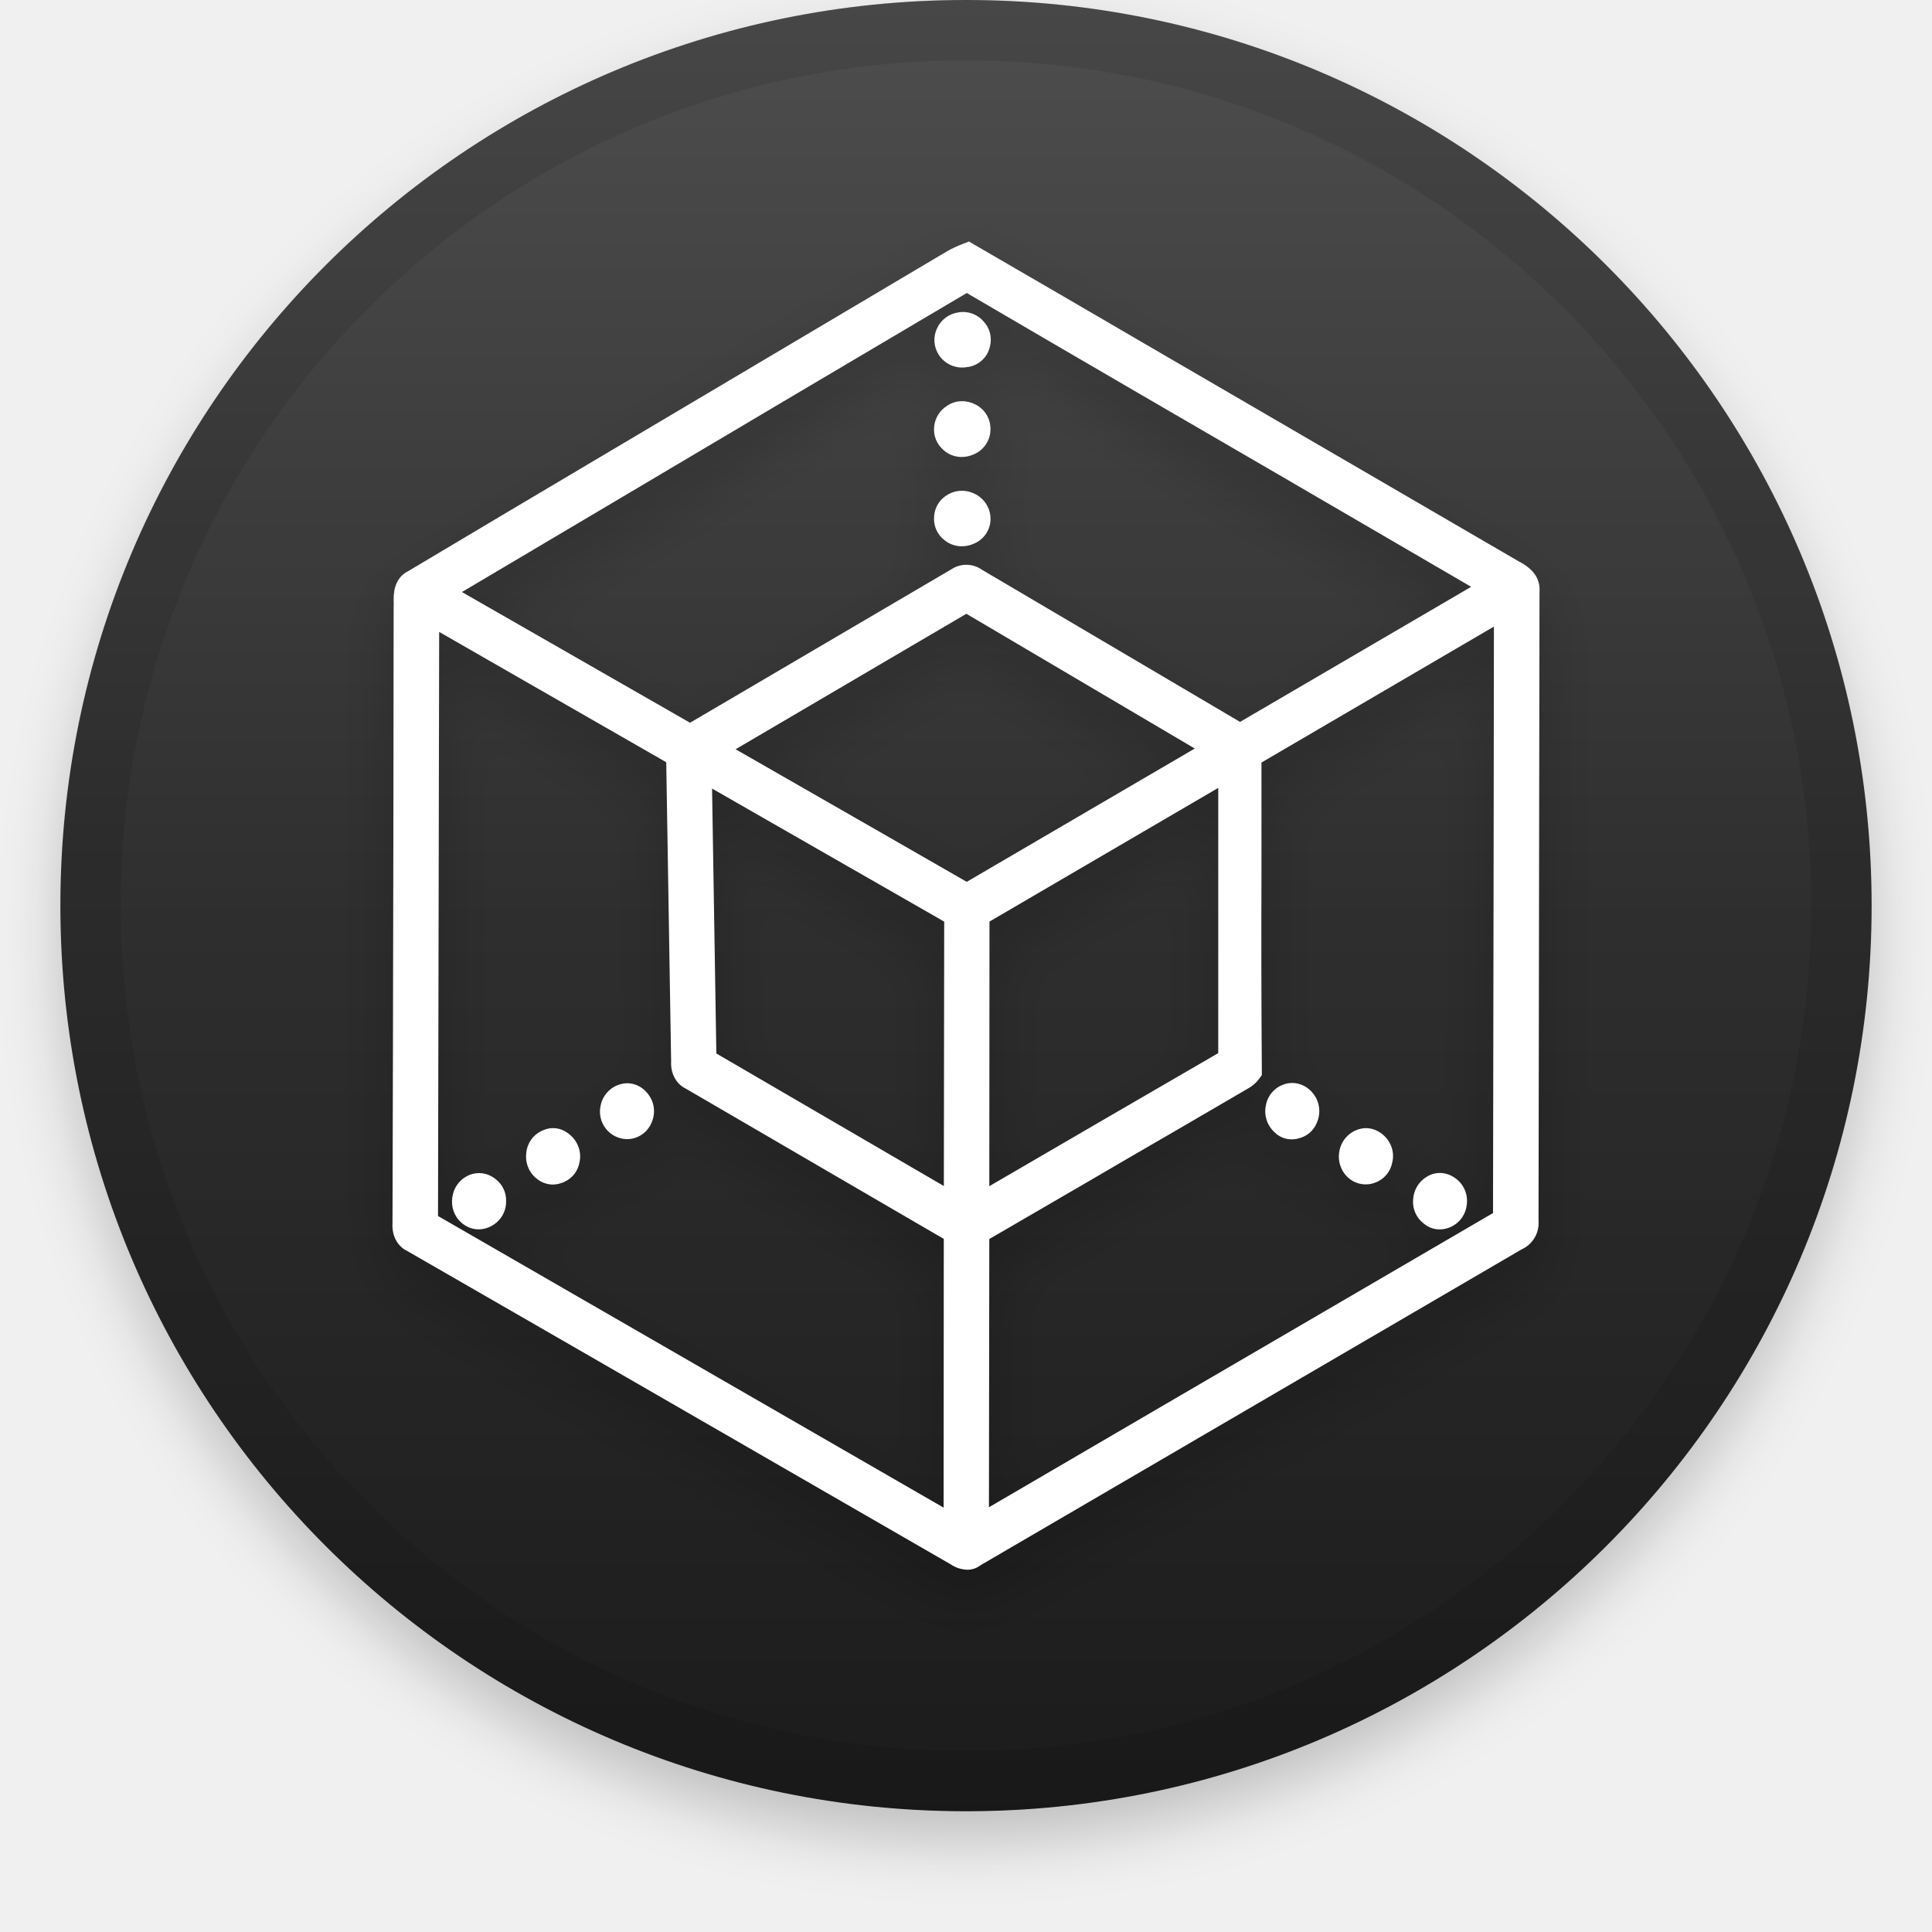
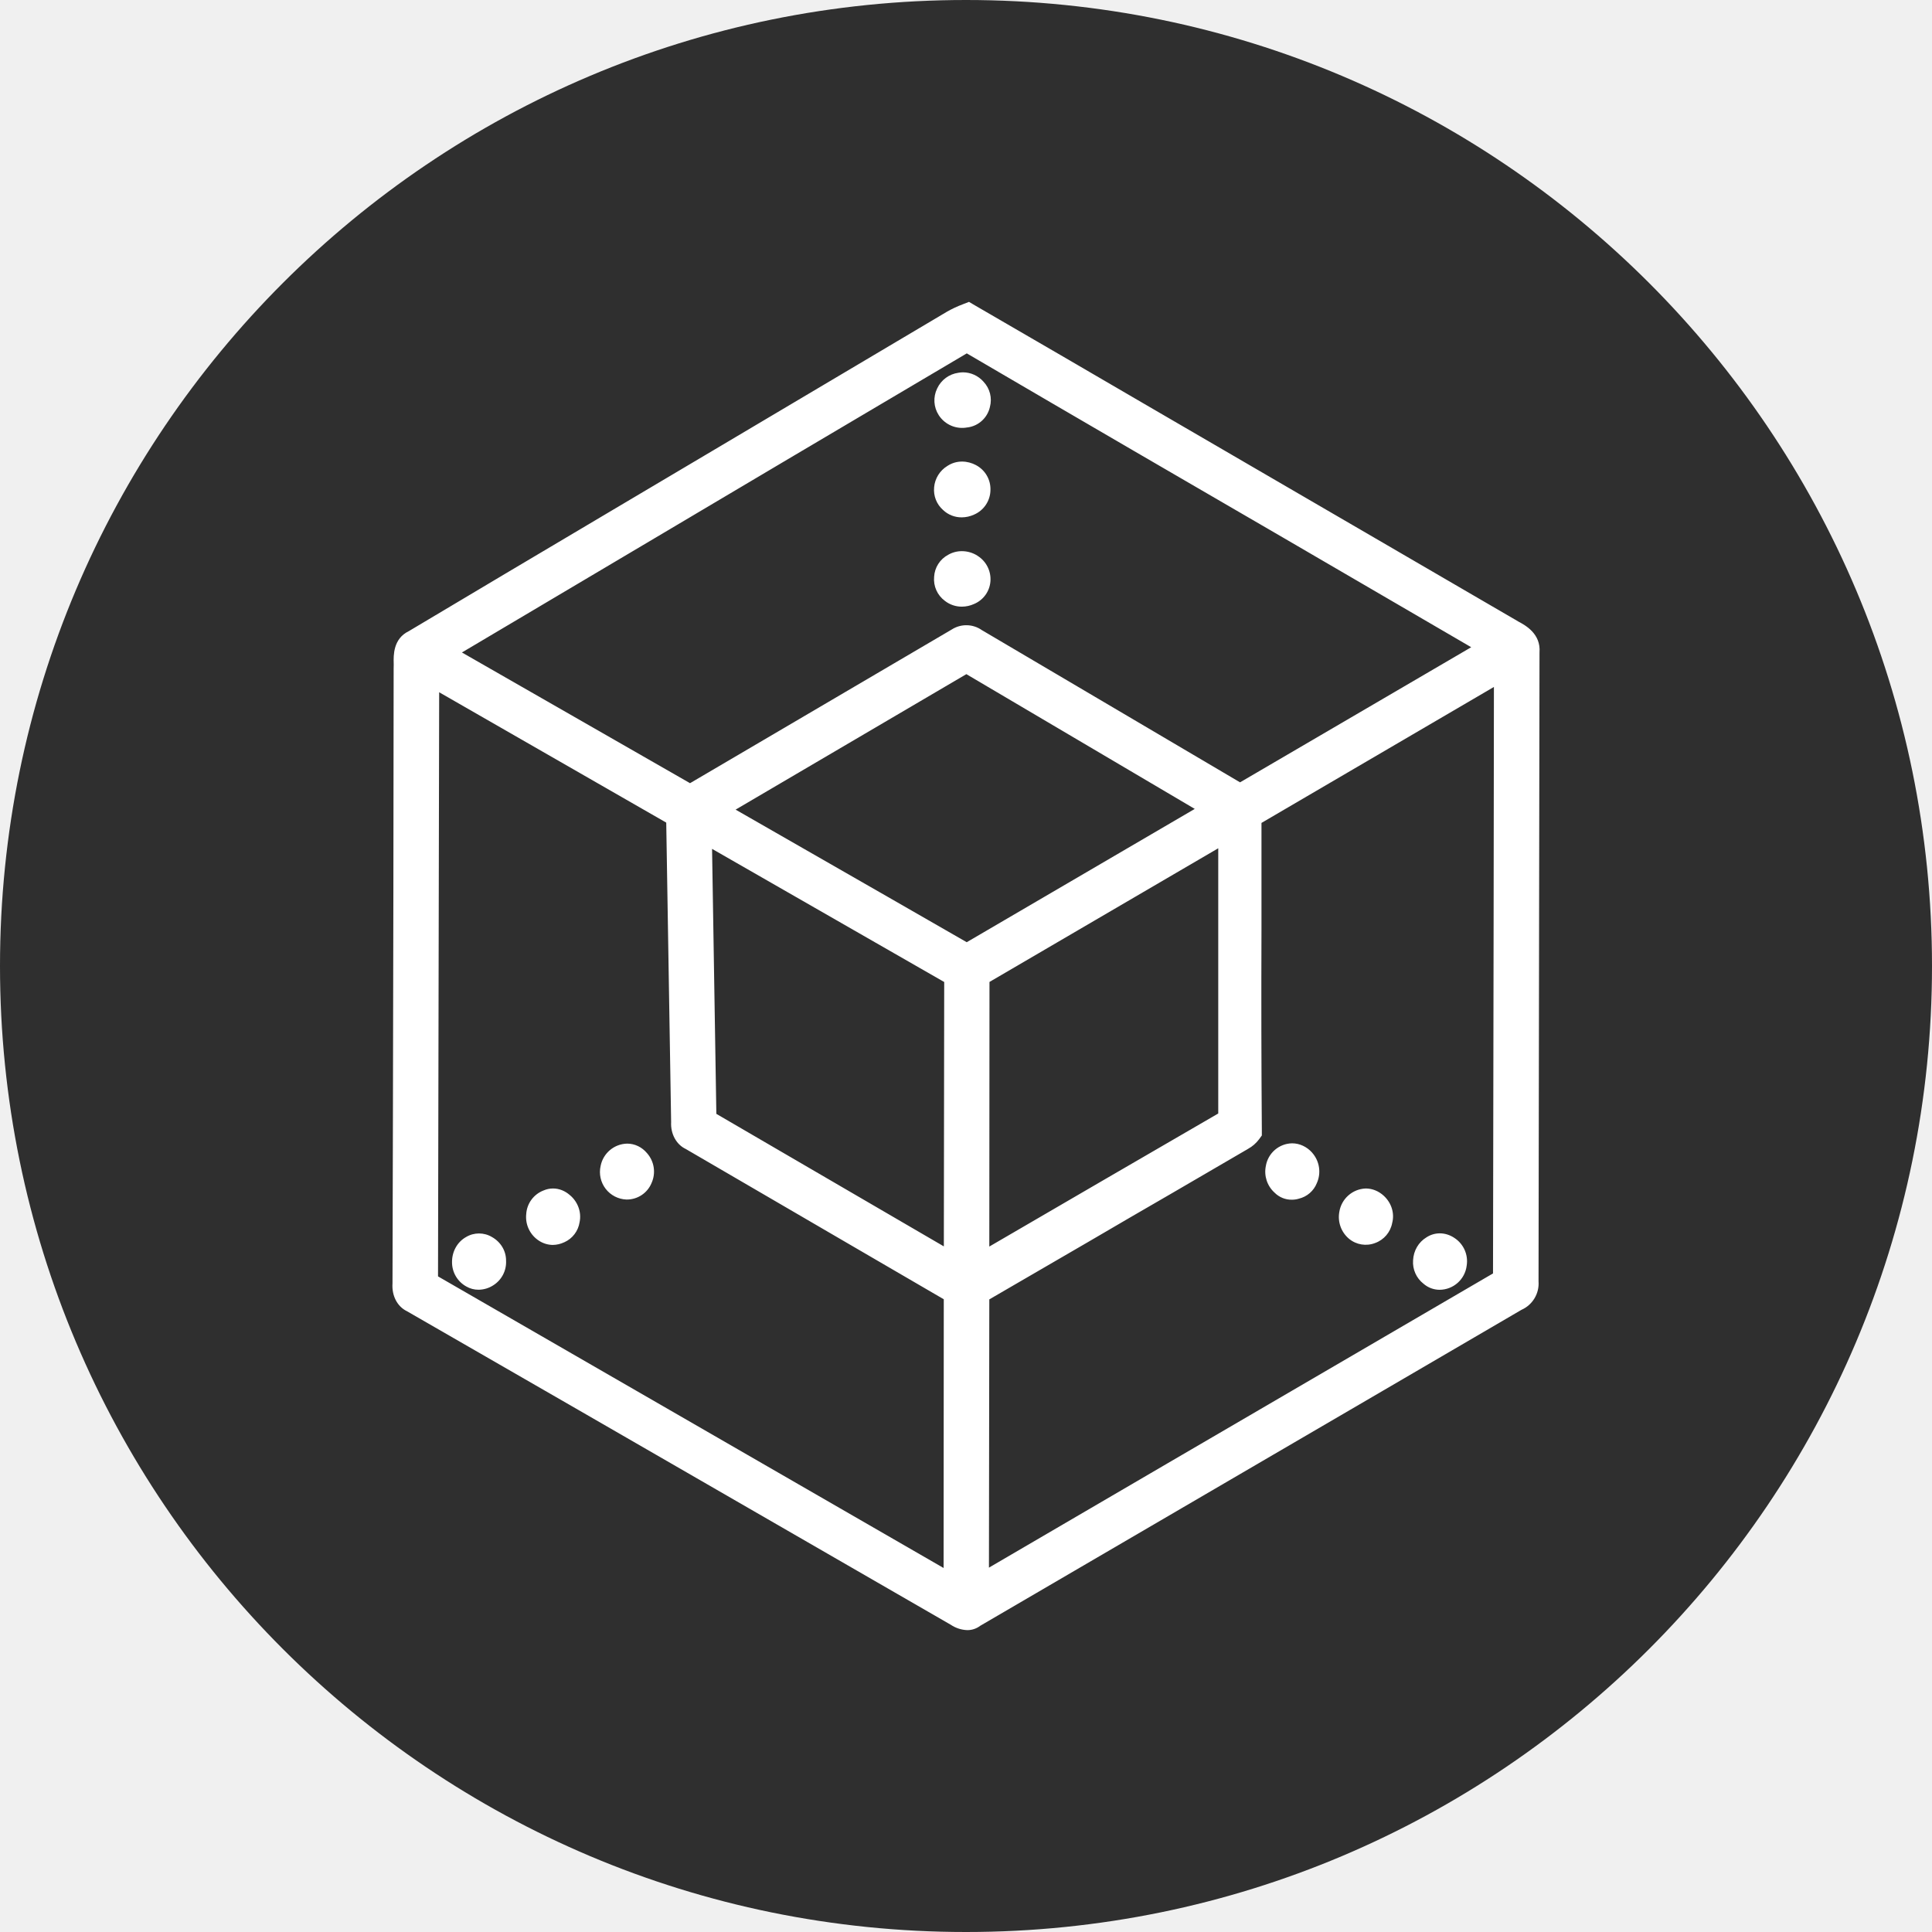
- <svg xmlns="http://www.w3.org/2000/svg" xmlns:xlink="http://www.w3.org/1999/xlink" width="32" height="32" viewBox="0 0 32 32">
-   <defs>
-     <filter id="a" width="111.7%" height="111.7%" x="-5.8%" y="-4.2%" filterUnits="objectBoundingBox">
-       <feOffset dy=".5" in="SourceAlpha" result="shadowOffsetOuter1" />
-       <feGaussianBlur in="shadowOffsetOuter1" result="shadowBlurOuter1" stdDeviation=".5" />
-       <feComposite in="shadowBlurOuter1" in2="SourceAlpha" operator="out" result="shadowBlurOuter1" />
-       <feColorMatrix in="shadowBlurOuter1" values="0 0 0 0 0 0 0 0 0 0 0 0 0 0 0 0 0 0 0.199 0" />
-     </filter>
-     <filter id="d" width="118.4%" height="115.9%" x="-9.2%" y="-5.7%" filterUnits="objectBoundingBox">
-       <feOffset dy=".5" in="SourceAlpha" result="shadowOffsetOuter1" />
-       <feGaussianBlur in="shadowOffsetOuter1" result="shadowBlurOuter1" stdDeviation=".5" />
-       <feColorMatrix in="shadowBlurOuter1" values="0 0 0 0 0 0 0 0 0 0 0 0 0 0 0 0 0 0 0.204 0" />
-     </filter>
-     <linearGradient id="c" x1="50%" x2="50%" y1="0%" y2="100%">
-       <stop offset="0%" stop-color="#FFF" stop-opacity=".5" />
-       <stop offset="100%" stop-opacity=".5" />
-     </linearGradient>
-     <circle id="b" cx="16" cy="15" r="15" />
-     <path id="e" d="M25.149 9.295c.114.06.375.202.35.511l-.016 10.417a.477.477 0 01-.283.472l-2.3 1.343-1.82 1.062-4.844 2.828a.35.35 0 01-.214.072.521.521 0 01-.273-.088l-3.342-1.928c-1.856-1.071-3.776-2.179-5.668-3.267-.159-.077-.252-.256-.238-.46l.007-2.752c.006-2.476.01-4.991.012-7.423v-.01a.396.396 0 00.001-.05v-.031c-.004-.135-.01-.412.25-.537 1.06-.633 2.144-1.276 3.193-1.898l1.737-1.03c1.322-.783 2.668-1.582 3.97-2.355l.01-.006a1.83 1.83 0 01.266-.125L16.05 4l.096.057c.946.548 1.908 1.108 2.837 1.65l1.736 1.01 1.695.986 2.667 1.552h.002l.002.002.064.038zm-8.769 15.67l2.962-1.73a8357.882 8357.882 0 005.387-3.143l.01-5.849.005-3.865-3.85 2.252v1.776a288.84 288.84 0 00.006 3.325v.076l-.045.062a.572.572 0 01-.184.16l-.026.016h-.001l-1.244.725c-.45.26-.915.53-1.37.797l-1.644.955-.006 4.443zM12.184 12.41a1302.649 1302.649 0 002.524 1.447l1.304.749 3.777-2.208-3.783-2.232-3.822 2.244zm-.39.65l.071 4.389 3.768 2.195.006-4.379-3.845-2.204zm-4.52-2.594l-.019 9.675 8.374 4.83.003-4.451-1.64-.955-1.028-.599c-.527-.306-1.072-.623-1.607-.936-.155-.073-.252-.251-.241-.446l-.081-4.959-3.762-2.159zm17.094-.746l-1.469-.856-1.622-.945c-1.544-.896-3.375-1.96-5.264-3.066a3322.48 3322.48 0 00-5.736 3.397L7.651 9.806l3.778 2.165 4.334-2.545a.448.448 0 01.5.01l4.276 2.521 3.829-2.238zm-7.982 9.927a1941.6 1941.6 0 013.792-2.204V13.05l-3.789 2.214-.003 4.382zm5.127-.793a.393.393 0 01-.116.017.394.394 0 01-.286-.117.467.467 0 01-.145-.44.449.449 0 01.436-.377c.123 0 .243.056.33.153l.001.002a.47.47 0 01.078.504.427.427 0 01-.298.258zm2.064 1.408a.45.45 0 01-.172-.388c.008-.159.09-.3.222-.38a.406.406 0 01.22-.066c.086 0 .17.027.244.077a.46.46 0 01.202.457.455.455 0 01-.449.401.407.407 0 01-.267-.101zm-13.189-2.32c.125 0 .244.057.327.156a.46.46 0 01.077.496.442.442 0 01-.416.274.456.456 0 01-.428-.556.458.458 0 01.44-.37zm11.956 1.576a.47.47 0 01-.161-.443.46.46 0 01.438-.39c.11 0 .216.044.3.122.127.118.18.289.138.449a.438.438 0 01-.282.332.432.432 0 01-.433-.07zm-12.905-.723c.133.11.195.285.161.447a.436.436 0 01-.254.334h-.001a.456.456 0 01-.19.044.426.426 0 01-.222-.066.467.467 0 01-.217-.446.448.448 0 01.289-.391.394.394 0 01.155-.032c.1 0 .197.038.279.11zm6.51-13.628c.13 0 .253.056.34.154.107.113.147.27.107.42a.438.438 0 01-.366.338h-.005a.461.461 0 01-.476-.202.45.45 0 01-.027-.442l.001-.002a.456.456 0 01.352-.259.424.424 0 01.075-.007zM8.15 19.49c.145.082.233.23.232.39a.454.454 0 01-.211.408.453.453 0 01-.244.074.399.399 0 01-.204-.054.458.458 0 01-.236-.408c0-.173.089-.33.231-.41a.418.418 0 01.432 0zm8.04-11.285a.458.458 0 01.215.42.443.443 0 01-.272.379.488.488 0 01-.2.044.451.451 0 01-.283-.096.444.444 0 01-.178-.399.44.44 0 01.233-.364.45.45 0 01.226-.06.48.48 0 01.26.076zm-.57-.758a.442.442 0 01-.148-.374V7.07a.462.462 0 01.219-.352.436.436 0 01.244-.073c.08 0 .16.021.233.06l.001.001a.449.449 0 01.236.409.449.449 0 01-.275.41.489.489 0 01-.2.044.442.442 0 01-.31-.122z" />
-   </defs>
+ <svg xmlns="http://www.w3.org/2000/svg" viewBox="0 0 32 32">
  <g fill="none" fill-rule="evenodd">
-     <use fill="#000" filter="url(#a)" xlink:href="#b" />
-     <use fill="#2F2F2F" xlink:href="#b" />
-     <use fill="url(#c)" style="mix-blend-mode:soft-light" xlink:href="#b" />
-     <circle cx="16" cy="15" r="14.5" stroke="#000" stroke-opacity=".097" />
-     <use fill="#000" filter="url(#d)" xlink:href="#e" />
-     <use fill="#FFF" xlink:href="#e" />
+     <circle cx="16" cy="16" fill="#2f2f2f" r="16" />
+     <path d="M25.149 10.295c.114.06.375.202.35.511l-.016 10.417a.477.477 0 01-.283.472l-2.3 1.343-1.82 1.062-4.844 2.828a.35.35 0 01-.214.072.521.521 0 01-.273-.088l-3.342-1.928c-1.856-1.071-3.776-2.179-5.668-3.267-.159-.077-.252-.256-.238-.46l.007-2.752c.006-2.476.01-4.991.012-7.423v-.01a.396.396 0 00.001-.05v-.031c-.004-.135-.01-.412.25-.537 1.06-.633 2.144-1.276 3.193-1.898l1.737-1.03c1.322-.783 2.668-1.582 3.97-2.355l.01-.006a1.83 1.83 0 01.266-.125L16.05 5l.096.057c.946.548 1.908 1.108 2.837 1.65l1.736 1.01 1.695.986 2.667 1.552h.002l.002.002.064.038zm-8.769 15.67l2.962-1.73a8357.882 8357.882 0 005.387-3.143l.01-5.849.005-3.865-3.85 2.252v1.776a288.84 288.84 0 00.006 3.325v.076l-.045.062a.572.572 0 01-.184.16l-.026.016h-.001l-1.244.725c-.45.26-.915.53-1.37.797l-1.644.955zM12.184 13.41a1302.649 1302.649 0 002.524 1.447l1.304.749 3.777-2.208-3.783-2.232zm-.39.65l.071 4.389 3.768 2.195.006-4.379zm-4.52-2.594l-.019 9.675 8.374 4.83.003-4.451-1.64-.955-1.028-.599c-.527-.306-1.072-.623-1.607-.936-.155-.073-.252-.251-.241-.446l-.081-4.959zm17.094-.746l-1.469-.856-1.622-.945c-1.544-.896-3.375-1.96-5.264-3.066a3322.48 3322.48 0 00-5.736 3.397l-2.626 1.557 3.778 2.165 4.334-2.545a.448.448 0 01.5.01l4.276 2.521zm-7.982 9.927a1941.6 1941.6 0 013.792-2.204V14.05l-3.789 2.214zm5.127-.793a.393.393 0 01-.116.017.394.394 0 01-.286-.117.467.467 0 01-.145-.44.449.449 0 01.436-.377c.123 0 .243.056.33.153l.001.002a.47.47 0 01.078.504.427.427 0 01-.298.258zm2.064 1.408a.45.45 0 01-.172-.388c.008-.159.09-.3.222-.38a.406.406 0 01.22-.066c.086 0 .17.027.244.077a.46.46 0 01.202.457.455.455 0 01-.449.401.407.407 0 01-.267-.101zm-13.189-2.32c.125 0 .244.057.327.156a.46.46 0 01.077.496.442.442 0 01-.416.274.456.456 0 01-.428-.556.458.458 0 01.44-.37zm11.956 1.576a.47.47 0 01-.161-.443.46.46 0 01.438-.39c.11 0 .216.044.3.122.127.118.18.289.138.449a.438.438 0 01-.282.332.432.432 0 01-.433-.07zm-12.905-.723c.133.11.195.285.161.447a.436.436 0 01-.254.334h-.001a.456.456 0 01-.19.044.426.426 0 01-.222-.066.467.467 0 01-.217-.446.448.448 0 01.289-.391.394.394 0 01.155-.032c.1 0 .197.038.279.11zm6.51-13.628c.13 0 .253.056.34.154.107.113.147.27.107.42a.438.438 0 01-.366.338h-.005a.461.461 0 01-.476-.202.45.45 0 01-.027-.442l.001-.002a.456.456 0 01.352-.259.424.424 0 01.075-.007zM8.15 20.49c.145.082.233.23.232.39a.454.454 0 01-.211.408.453.453 0 01-.244.074.399.399 0 01-.204-.054.458.458 0 01-.236-.408c0-.173.089-.33.231-.41a.418.418 0 01.432 0zm8.04-11.285a.458.458 0 01.215.42.443.443 0 01-.272.379.488.488 0 01-.2.044.451.451 0 01-.283-.096.444.444 0 01-.178-.399.44.44 0 01.233-.364.45.45 0 01.226-.06.48.48 0 01.26.076zm-.57-.758a.442.442 0 01-.148-.374V8.07a.462.462 0 01.219-.352.436.436 0 01.244-.073c.08 0 .16.021.233.06l.001.001a.449.449 0 01.236.409.449.449 0 01-.275.41.489.489 0 01-.2.044.442.442 0 01-.31-.122z" fill="#fff" />
  </g>
</svg>
